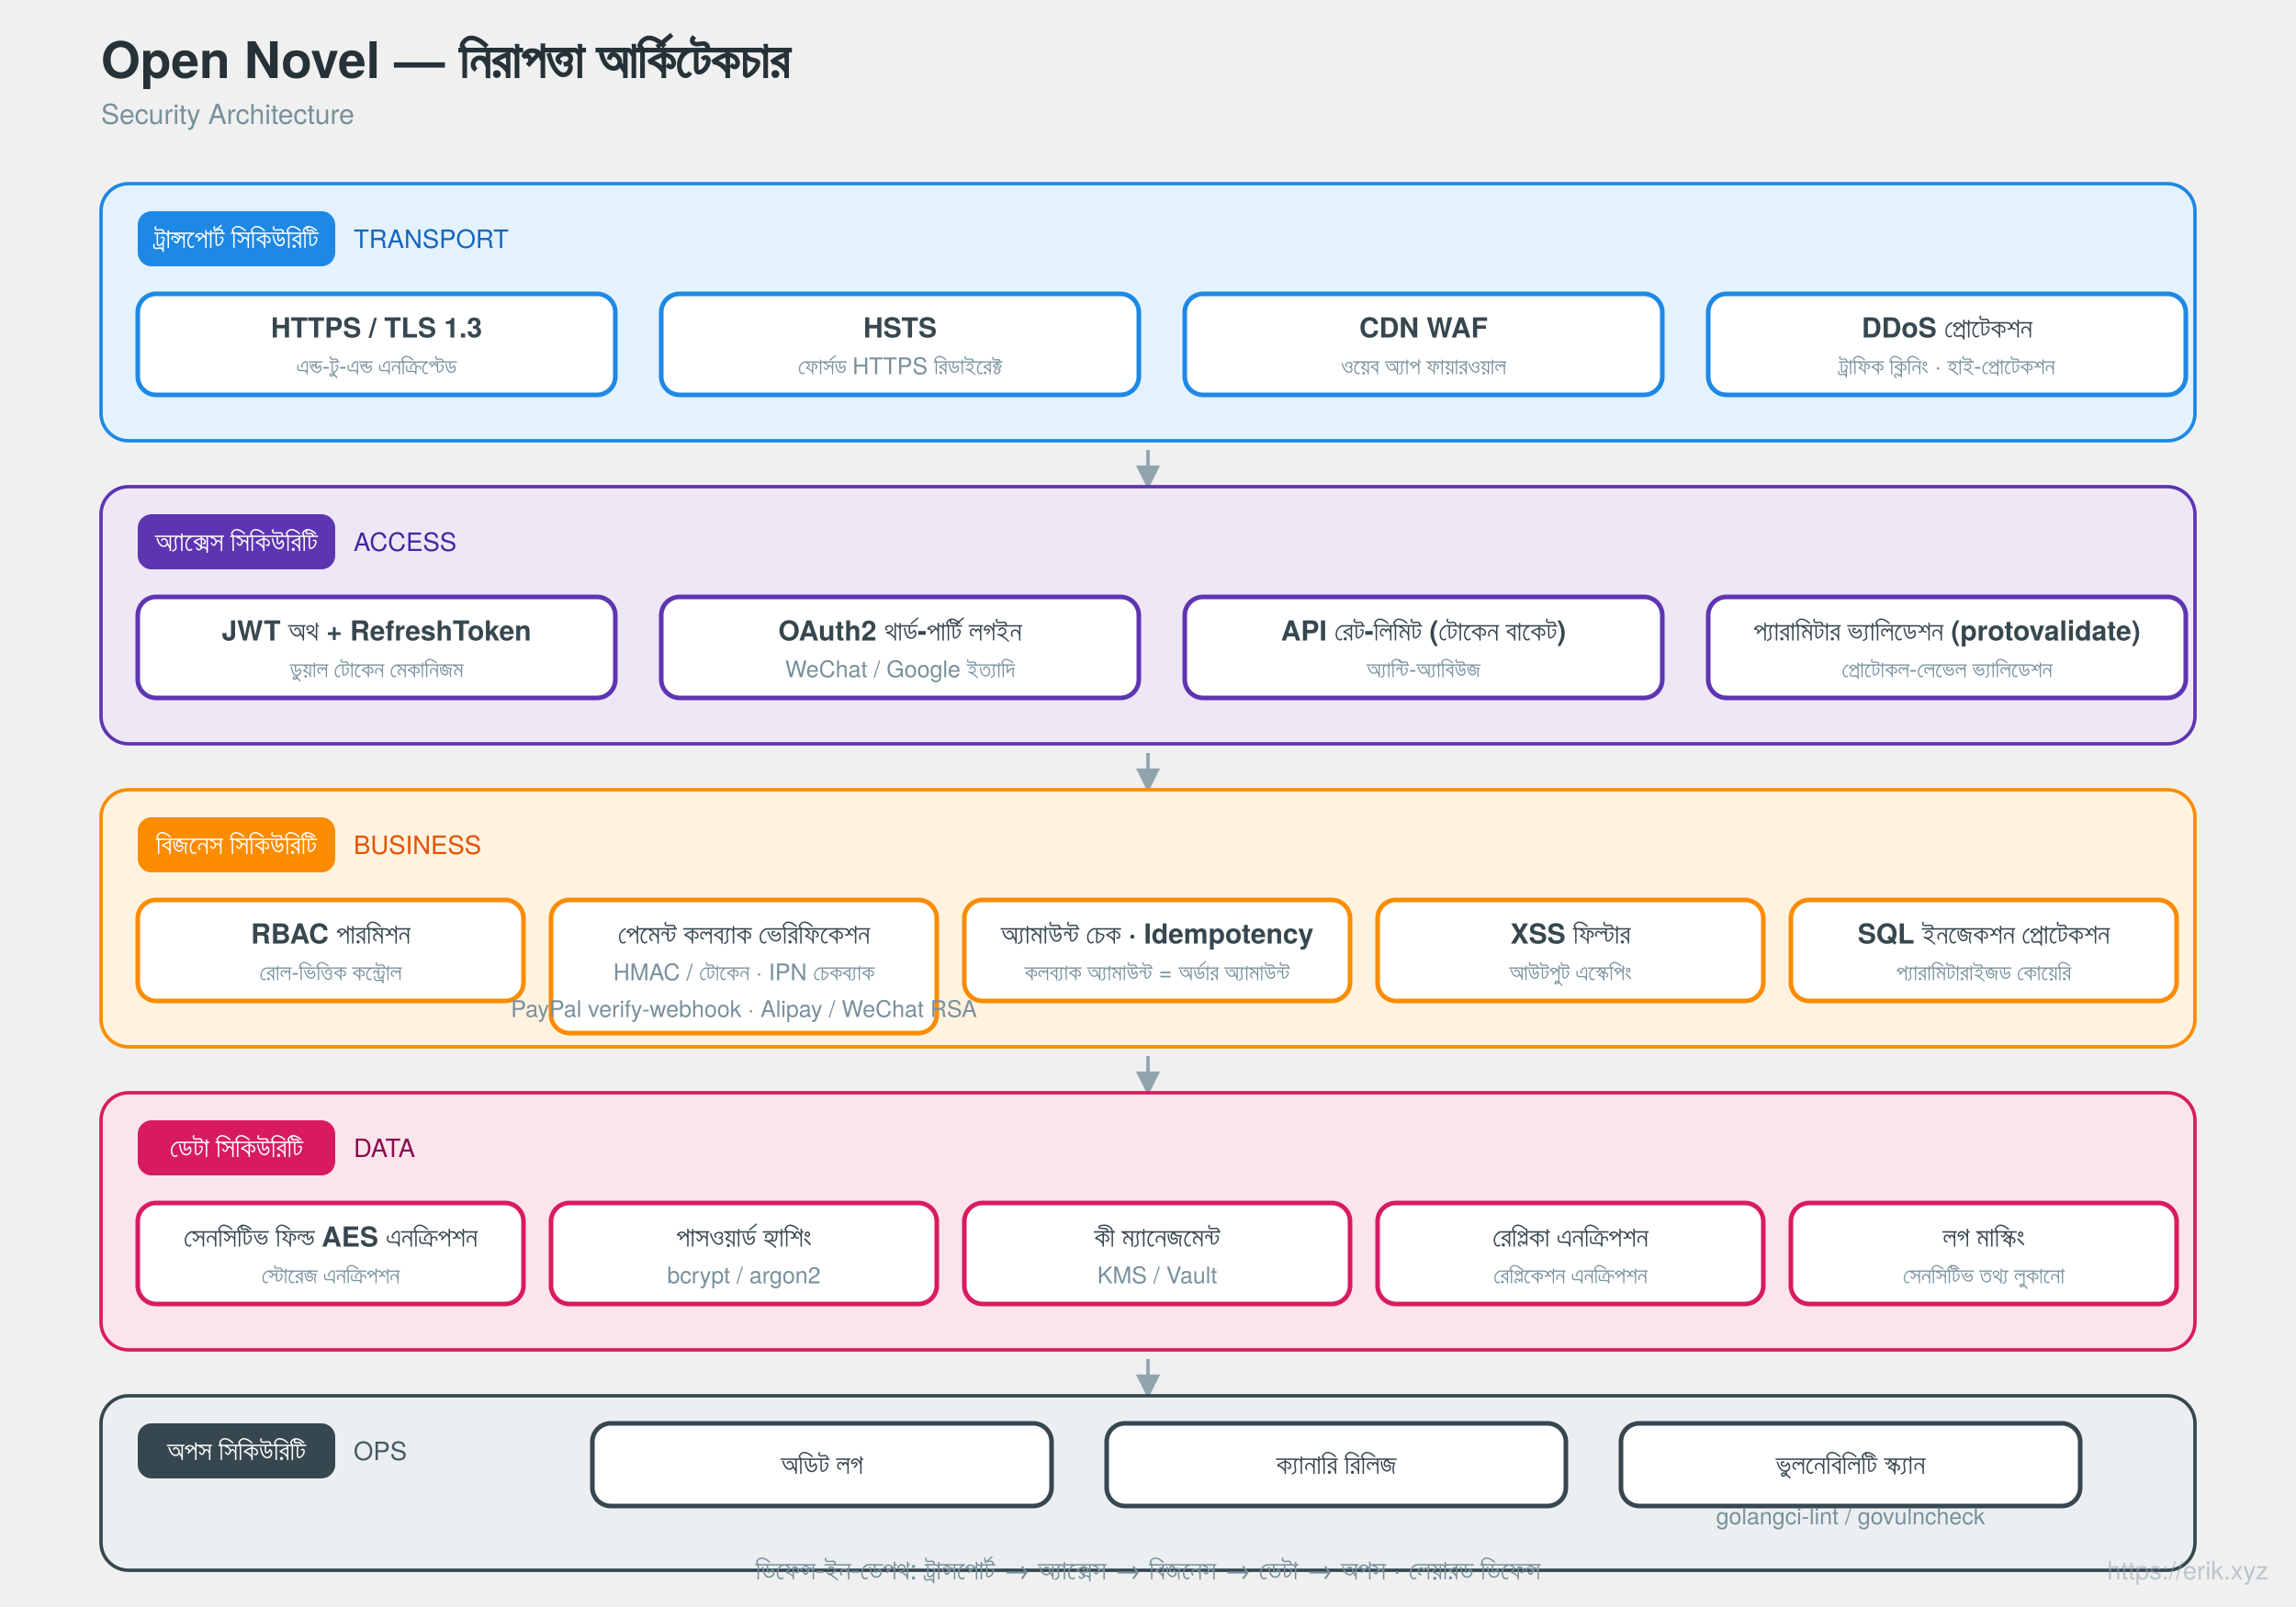
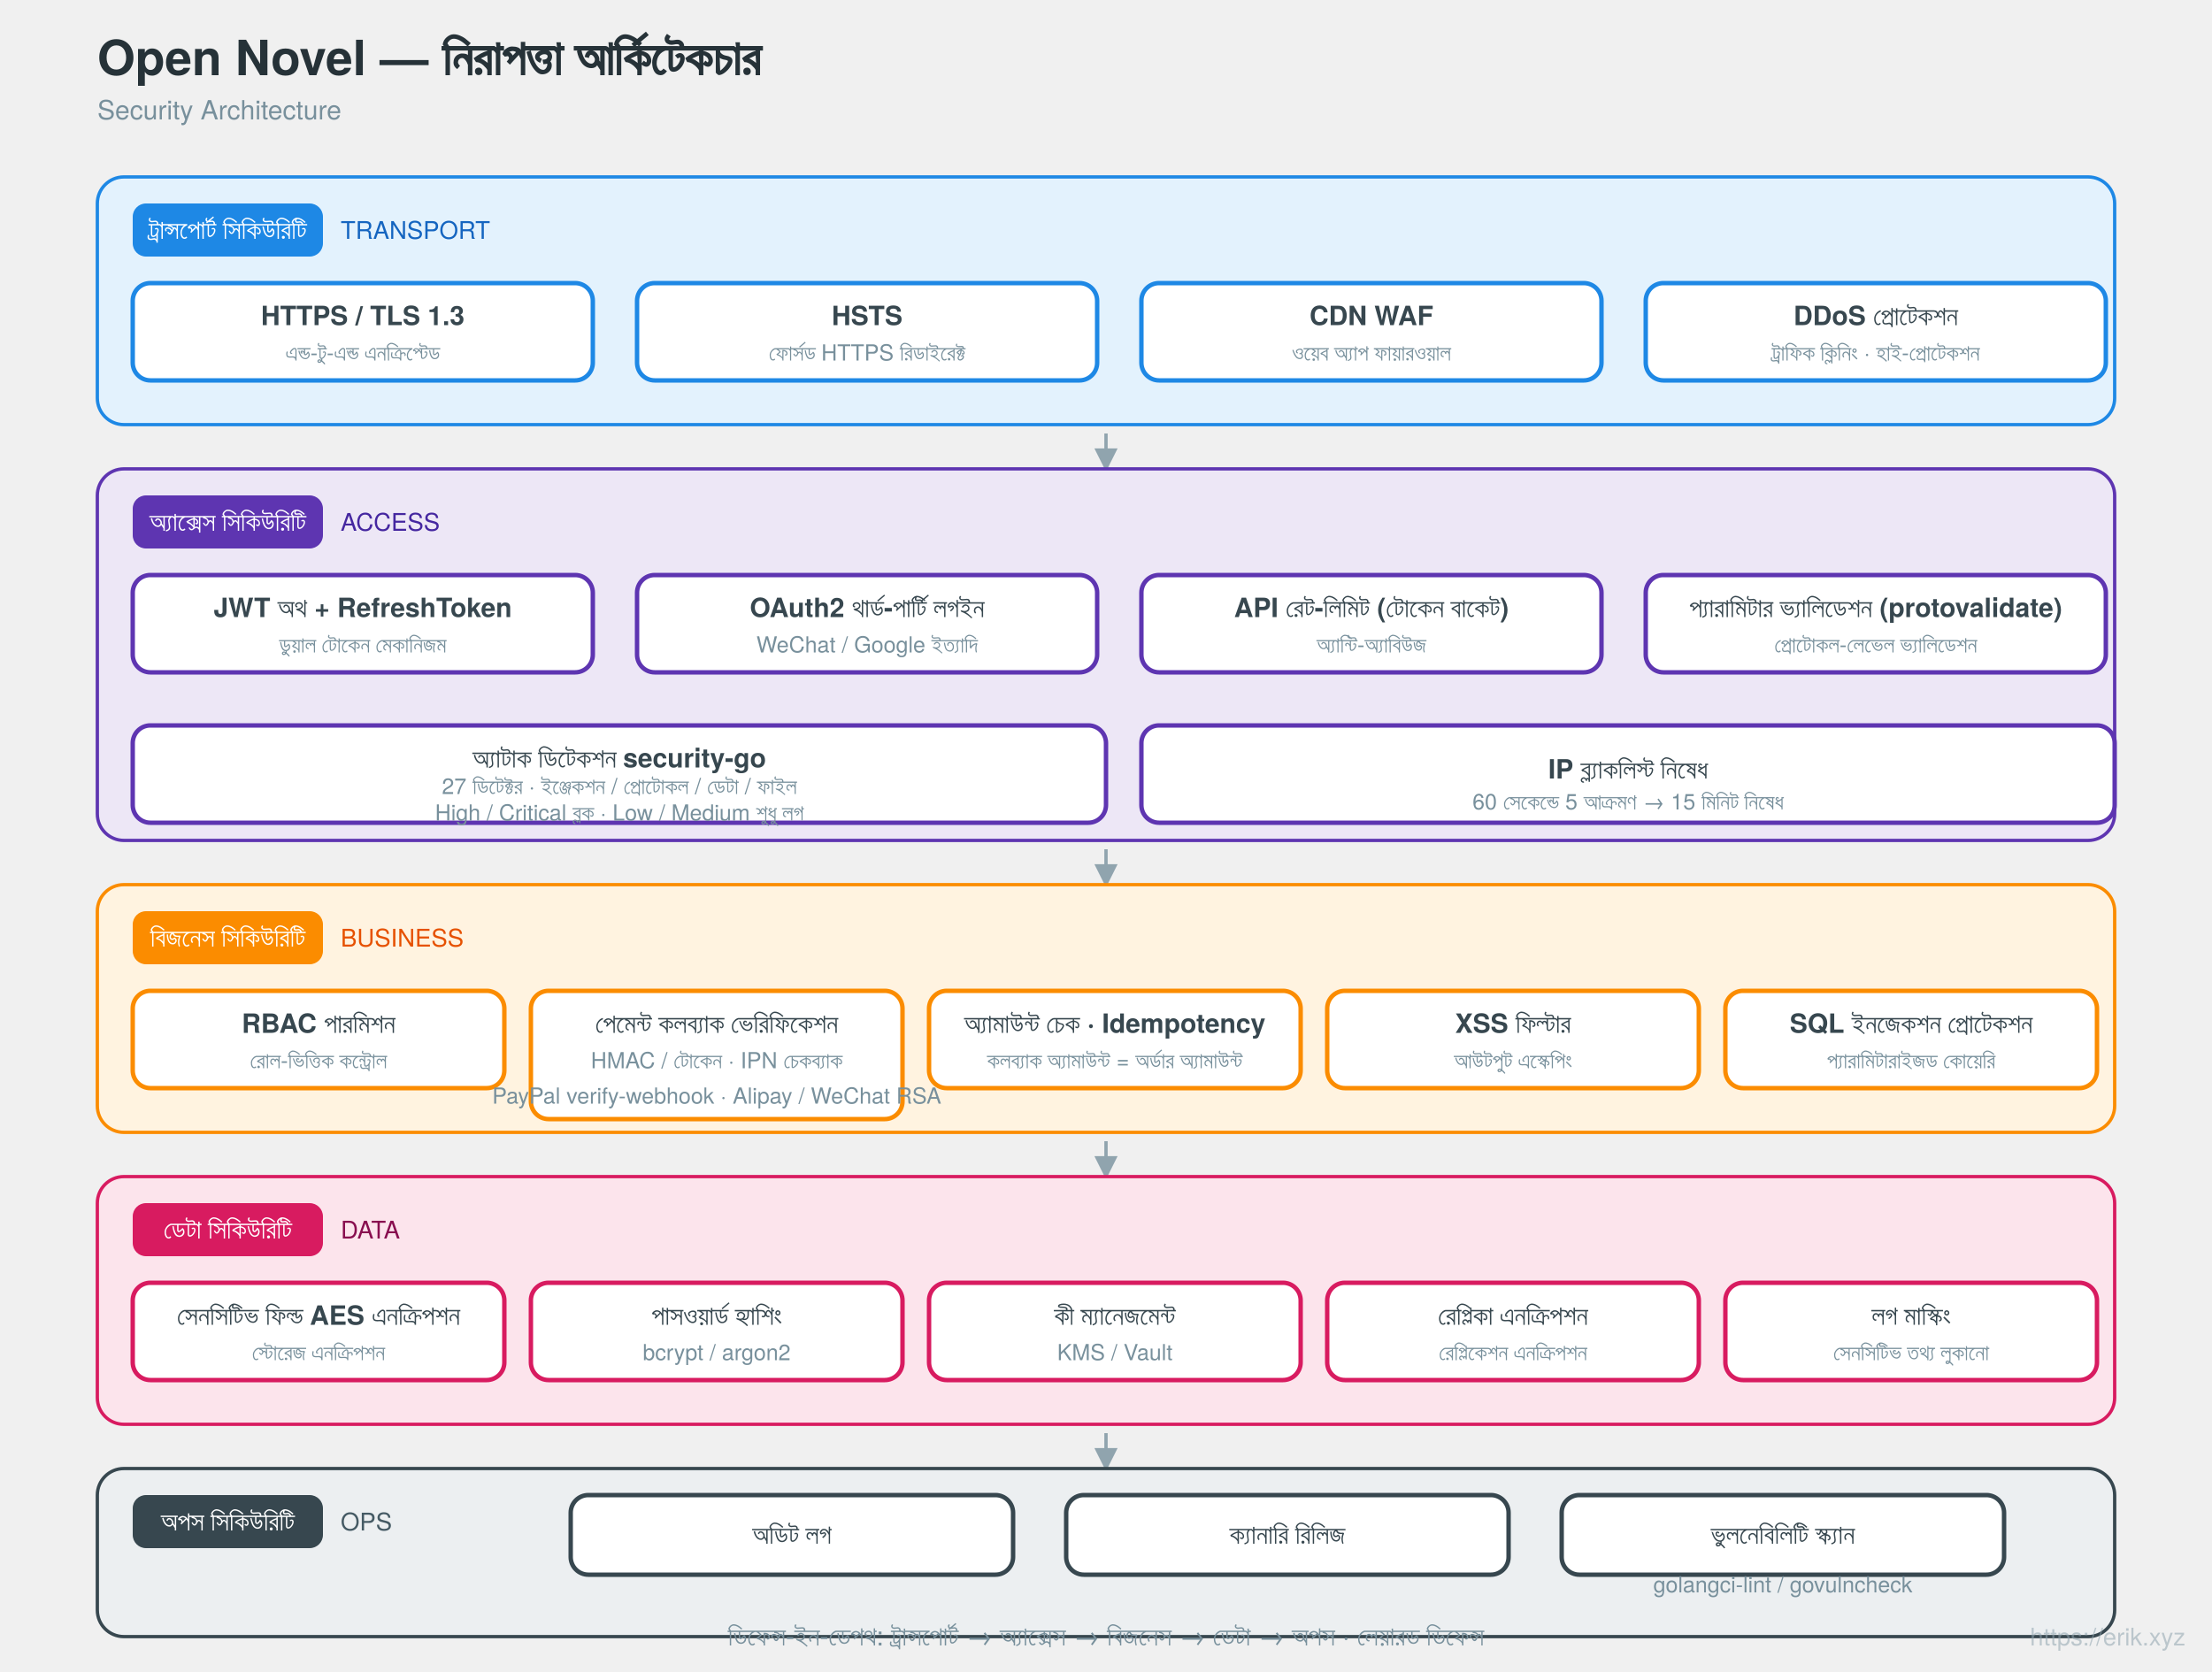
- <svg xmlns="http://www.w3.org/2000/svg" width="1000" height="700" viewBox="0 0 1000 700" font-family="'PingFang SC','Microsoft YaHei','Helvetica Neue',sans-serif">
+ <svg xmlns="http://www.w3.org/2000/svg" width="1000" height="756" viewBox="0 0 1000 756" font-family="'PingFang SC','Microsoft YaHei','Helvetica Neue',sans-serif">
  <defs>
    <marker id="arrow" viewBox="0 0 10 10" refX="5" refY="5" markerWidth="7" markerHeight="7" orient="auto-start-reverse">
      <path d="M 0 0 L 10 5 L 0 10 z" fill="#90a4ae" />
    </marker>
  </defs>
  <text x="44" y="34" font-size="22" font-weight="700" fill="#263238">Open Novel — নিরাপত্তা আর্কিটেকচার</text>
  <text x="44" y="54" font-size="12" fill="#78909c">Security Architecture</text>
  <g>
    <rect x="44" y="80" width="912" height="112" rx="12" fill="#e3f2fd" stroke="#1e88e5" stroke-width="1.5" />
    <rect x="60" y="92" width="86" height="24" rx="6" fill="#1e88e5" />
    <text x="103" y="108" font-size="12" font-weight="600" fill="#ffffff" text-anchor="middle">ট্রান্সপোর্ট সিকিউরিটি</text>
    <text x="154" y="108" font-size="11" fill="#1565c0">TRANSPORT</text>
    <g>
      <rect x="60" y="128" width="208" height="44" rx="8" fill="#ffffff" stroke="#1e88e5" stroke-width="2" />
      <text x="164" y="147" font-size="12" font-weight="600" fill="#37474f" text-anchor="middle">HTTPS / TLS 1.3</text>
      <text x="164" y="163" font-size="10" fill="#78909c" text-anchor="middle">এন্ড-টু-এন্ড এনক্রিপ্টেড</text>
    </g>
    <g>
      <rect x="288" y="128" width="208" height="44" rx="8" fill="#ffffff" stroke="#1e88e5" stroke-width="2" />
      <text x="392" y="147" font-size="12" font-weight="600" fill="#37474f" text-anchor="middle">HSTS</text>
      <text x="392" y="163" font-size="10" fill="#78909c" text-anchor="middle">ফোর্সড HTTPS রিডাইরেক্ট</text>
    </g>
    <g>
      <rect x="516" y="128" width="208" height="44" rx="8" fill="#ffffff" stroke="#1e88e5" stroke-width="2" />
      <text x="620" y="147" font-size="12" font-weight="600" fill="#37474f" text-anchor="middle">CDN WAF</text>
      <text x="620" y="163" font-size="10" fill="#78909c" text-anchor="middle">ওয়েব অ্যাপ ফায়ারওয়াল</text>
    </g>
    <g>
      <rect x="744" y="128" width="208" height="44" rx="8" fill="#ffffff" stroke="#1e88e5" stroke-width="2" />
      <text x="848" y="147" font-size="12" font-weight="600" fill="#37474f" text-anchor="middle">DDoS প্রোটেকশন</text>
      <text x="848" y="163" font-size="10" fill="#78909c" text-anchor="middle">ট্রাফিক ক্লিনিং · হাই-প্রোটেকশন</text>
    </g>
  </g>
  <line x1="500" y1="196" x2="500" y2="208" stroke="#90a4ae" stroke-width="1.5" marker-end="url(#arrow)" />
  <g>
-     <rect x="44" y="212" width="912" height="112" rx="12" fill="#ede7f6" stroke="#5e35b1" stroke-width="1.5" />
+     <rect x="44" y="212" width="912" height="168" rx="12" fill="#ede7f6" stroke="#5e35b1" stroke-width="1.5" />
    <rect x="60" y="224" width="86" height="24" rx="6" fill="#5e35b1" />
    <text x="103" y="240" font-size="12" font-weight="600" fill="#ffffff" text-anchor="middle">অ্যাক্সেস সিকিউরিটি</text>
    <text x="154" y="240" font-size="11" fill="#4527a0">ACCESS</text>
    <g>
      <rect x="60" y="260" width="208" height="44" rx="8" fill="#ffffff" stroke="#5e35b1" stroke-width="2" />
      <text x="164" y="279" font-size="12" font-weight="600" fill="#37474f" text-anchor="middle">JWT অথ + RefreshToken</text>
      <text x="164" y="295" font-size="10" fill="#78909c" text-anchor="middle">ডুয়াল টোকেন মেকানিজম</text>
    </g>
    <g>
      <rect x="288" y="260" width="208" height="44" rx="8" fill="#ffffff" stroke="#5e35b1" stroke-width="2" />
      <text x="392" y="279" font-size="12" font-weight="600" fill="#37474f" text-anchor="middle">OAuth2 থার্ড-পার্টি লগইন</text>
      <text x="392" y="295" font-size="10" fill="#78909c" text-anchor="middle">WeChat / Google ইত্যাদি</text>
    </g>
    <g>
      <rect x="516" y="260" width="208" height="44" rx="8" fill="#ffffff" stroke="#5e35b1" stroke-width="2" />
      <text x="620" y="279" font-size="12" font-weight="600" fill="#37474f" text-anchor="middle">API রেট-লিমিট (টোকেন বাকেট)</text>
      <text x="620" y="295" font-size="10" fill="#78909c" text-anchor="middle">অ্যান্টি-অ্যাবিউজ</text>
    </g>
    <g>
      <rect x="744" y="260" width="208" height="44" rx="8" fill="#ffffff" stroke="#5e35b1" stroke-width="2" />
      <text x="848" y="279" font-size="12" font-weight="600" fill="#37474f" text-anchor="middle">প্যারামিটার ভ্যালিডেশন (protovalidate)</text>
      <text x="848" y="295" font-size="10" fill="#78909c" text-anchor="middle">প্রোটোকল-লেভেল ভ্যালিডেশন</text>
    </g>
-   </g>
-   <line x1="500" y1="328" x2="500" y2="340" stroke="#90a4ae" stroke-width="1.5" marker-end="url(#arrow)" />
-   <g>
-     <rect x="44" y="344" width="912" height="112" rx="12" fill="#fff3e0" stroke="#fb8c00" stroke-width="1.5" />
-     <rect x="60" y="356" width="86" height="24" rx="6" fill="#fb8c00" />
-     <text x="103" y="372" font-size="12" font-weight="600" fill="#ffffff" text-anchor="middle">বিজনেস সিকিউরিটি</text>
-     <text x="154" y="372" font-size="11" fill="#e65100">BUSINESS</text>
    <g>
-       <rect x="60" y="392" width="168" height="44" rx="8" fill="#ffffff" stroke="#fb8c00" stroke-width="2" />
-       <text x="144" y="411" font-size="12" font-weight="600" fill="#37474f" text-anchor="middle">RBAC পারমিশন</text>
-       <text x="144" y="427" font-size="10" fill="#78909c" text-anchor="middle">রোল-ভিত্তিক কন্ট্রোল</text>
+       <rect x="60" y="328" width="440" height="44" rx="8" fill="#ffffff" stroke="#5e35b1" stroke-width="2" />
+       <text x="280" y="347" font-size="12" font-weight="600" fill="#37474f" text-anchor="middle">অ্যাটাক ডিটেকশন security-go</text>
+       <text x="280" y="359" font-size="10" fill="#78909c" text-anchor="middle">27 ডিটেক্টর · ইঞ্জেকশন / প্রোটোকল / ডেটা / ফাইল</text>
+       <text x="280" y="371" font-size="10" fill="#78909c" text-anchor="middle">High / Critical ব্লক · Low / Medium শুধু লগ</text>
    </g>
    <g>
-       <rect x="240" y="392" width="168" height="58" rx="8" fill="#ffffff" stroke="#fb8c00" stroke-width="2" />
-       <text x="324" y="411" font-size="12" font-weight="600" fill="#37474f" text-anchor="middle">পেমেন্ট কলব্যাক ভেরিফিকেশন</text>
-       <text x="324" y="427" font-size="10" fill="#78909c" text-anchor="middle">HMAC / টোকেন · IPN চেকব্যাক</text>
-       <text x="324" y="443" font-size="10" fill="#78909c" text-anchor="middle">PayPal verify-webhook · Alipay / WeChat RSA</text>
+       <rect x="516" y="328" width="440" height="44" rx="8" fill="#ffffff" stroke="#5e35b1" stroke-width="2" />
+       <text x="736" y="352" font-size="12" font-weight="600" fill="#37474f" text-anchor="middle">IP ব্ল্যাকলিস্ট নিষেধ</text>
+       <text x="736" y="366" font-size="10" fill="#78909c" text-anchor="middle">60 সেকেন্ডে 5 আক্রমণ → 15 মিনিট নিষেধ</text>
+     </g>
+   </g>
+   <line x1="500" y1="384" x2="500" y2="396" stroke="#90a4ae" stroke-width="1.5" marker-end="url(#arrow)" />
+   <g>
+     <rect x="44" y="400" width="912" height="112" rx="12" fill="#fff3e0" stroke="#fb8c00" stroke-width="1.5" />
+     <rect x="60" y="412" width="86" height="24" rx="6" fill="#fb8c00" />
+     <text x="103" y="428" font-size="12" font-weight="600" fill="#ffffff" text-anchor="middle">বিজনেস সিকিউরিটি</text>
+     <text x="154" y="428" font-size="11" fill="#e65100">BUSINESS</text>
+     <g>
+       <rect x="60" y="448" width="168" height="44" rx="8" fill="#ffffff" stroke="#fb8c00" stroke-width="2" />
+       <text x="144" y="467" font-size="12" font-weight="600" fill="#37474f" text-anchor="middle">RBAC পারমিশন</text>
+       <text x="144" y="483" font-size="10" fill="#78909c" text-anchor="middle">রোল-ভিত্তিক কন্ট্রোল</text>
    </g>
    <g>
-       <rect x="420" y="392" width="168" height="44" rx="8" fill="#ffffff" stroke="#fb8c00" stroke-width="2" />
-       <text x="504" y="411" font-size="12" font-weight="600" fill="#37474f" text-anchor="middle">অ্যামাউন্ট চেক · Idempotency</text>
-       <text x="504" y="427" font-size="10" fill="#78909c" text-anchor="middle">কলব্যাক অ্যামাউন্ট = অর্ডার অ্যামাউন্ট</text>
+       <rect x="240" y="448" width="168" height="58" rx="8" fill="#ffffff" stroke="#fb8c00" stroke-width="2" />
+       <text x="324" y="467" font-size="12" font-weight="600" fill="#37474f" text-anchor="middle">পেমেন্ট কলব্যাক ভেরিফিকেশন</text>
+       <text x="324" y="483" font-size="10" fill="#78909c" text-anchor="middle">HMAC / টোকেন · IPN চেকব্যাক</text>
+       <text x="324" y="499" font-size="10" fill="#78909c" text-anchor="middle">PayPal verify-webhook · Alipay / WeChat RSA</text>
    </g>
    <g>
-       <rect x="600" y="392" width="168" height="44" rx="8" fill="#ffffff" stroke="#fb8c00" stroke-width="2" />
-       <text x="684" y="411" font-size="12" font-weight="600" fill="#37474f" text-anchor="middle">XSS ফিল্টার</text>
-       <text x="684" y="427" font-size="10" fill="#78909c" text-anchor="middle">আউটপুট এস্কেপিং</text>
+       <rect x="420" y="448" width="168" height="44" rx="8" fill="#ffffff" stroke="#fb8c00" stroke-width="2" />
+       <text x="504" y="467" font-size="12" font-weight="600" fill="#37474f" text-anchor="middle">অ্যামাউন্ট চেক · Idempotency</text>
+       <text x="504" y="483" font-size="10" fill="#78909c" text-anchor="middle">কলব্যাক অ্যামাউন্ট = অর্ডার অ্যামাউন্ট</text>
    </g>
    <g>
-       <rect x="780" y="392" width="168" height="44" rx="8" fill="#ffffff" stroke="#fb8c00" stroke-width="2" />
-       <text x="864" y="411" font-size="12" font-weight="600" fill="#37474f" text-anchor="middle">SQL ইনজেকশন প্রোটেকশন</text>
-       <text x="864" y="427" font-size="10" fill="#78909c" text-anchor="middle">প্যারামিটারাইজড কোয়েরি</text>
+       <rect x="600" y="448" width="168" height="44" rx="8" fill="#ffffff" stroke="#fb8c00" stroke-width="2" />
+       <text x="684" y="467" font-size="12" font-weight="600" fill="#37474f" text-anchor="middle">XSS ফিল্টার</text>
+       <text x="684" y="483" font-size="10" fill="#78909c" text-anchor="middle">আউটপুট এস্কেপিং</text>
+     </g>
+     <g>
+       <rect x="780" y="448" width="168" height="44" rx="8" fill="#ffffff" stroke="#fb8c00" stroke-width="2" />
+       <text x="864" y="467" font-size="12" font-weight="600" fill="#37474f" text-anchor="middle">SQL ইনজেকশন প্রোটেকশন</text>
+       <text x="864" y="483" font-size="10" fill="#78909c" text-anchor="middle">প্যারামিটারাইজড কোয়েরি</text>
    </g>
  </g>
-   <line x1="500" y1="460" x2="500" y2="472" stroke="#90a4ae" stroke-width="1.5" marker-end="url(#arrow)" />
+   <line x1="500" y1="516" x2="500" y2="528" stroke="#90a4ae" stroke-width="1.5" marker-end="url(#arrow)" />
  <g>
-     <rect x="44" y="476" width="912" height="112" rx="12" fill="#fce4ec" stroke="#d81b60" stroke-width="1.5" />
-     <rect x="60" y="488" width="86" height="24" rx="6" fill="#d81b60" />
-     <text x="103" y="504" font-size="12" font-weight="600" fill="#ffffff" text-anchor="middle">ডেটা সিকিউরিটি</text>
-     <text x="154" y="504" font-size="11" fill="#880e4f">DATA</text>
+     <rect x="44" y="532" width="912" height="112" rx="12" fill="#fce4ec" stroke="#d81b60" stroke-width="1.5" />
+     <rect x="60" y="544" width="86" height="24" rx="6" fill="#d81b60" />
+     <text x="103" y="560" font-size="12" font-weight="600" fill="#ffffff" text-anchor="middle">ডেটা সিকিউরিটি</text>
+     <text x="154" y="560" font-size="11" fill="#880e4f">DATA</text>
    <g>
-       <rect x="60" y="524" width="168" height="44" rx="8" fill="#ffffff" stroke="#d81b60" stroke-width="2" />
-       <text x="144" y="543" font-size="12" font-weight="600" fill="#37474f" text-anchor="middle">সেনসিটিভ ফিল্ড AES এনক্রিপশন</text>
-       <text x="144" y="559" font-size="10" fill="#78909c" text-anchor="middle">স্টোরেজ এনক্রিপশন</text>
+       <rect x="60" y="580" width="168" height="44" rx="8" fill="#ffffff" stroke="#d81b60" stroke-width="2" />
+       <text x="144" y="599" font-size="12" font-weight="600" fill="#37474f" text-anchor="middle">সেনসিটিভ ফিল্ড AES এনক্রিপশন</text>
+       <text x="144" y="615" font-size="10" fill="#78909c" text-anchor="middle">স্টোরেজ এনক্রিপশন</text>
    </g>
    <g>
-       <rect x="240" y="524" width="168" height="44" rx="8" fill="#ffffff" stroke="#d81b60" stroke-width="2" />
-       <text x="324" y="543" font-size="12" font-weight="600" fill="#37474f" text-anchor="middle">পাসওয়ার্ড হ্যাশিং</text>
-       <text x="324" y="559" font-size="10" fill="#78909c" text-anchor="middle">bcrypt / argon2</text>
+       <rect x="240" y="580" width="168" height="44" rx="8" fill="#ffffff" stroke="#d81b60" stroke-width="2" />
+       <text x="324" y="599" font-size="12" font-weight="600" fill="#37474f" text-anchor="middle">পাসওয়ার্ড হ্যাশিং</text>
+       <text x="324" y="615" font-size="10" fill="#78909c" text-anchor="middle">bcrypt / argon2</text>
    </g>
    <g>
-       <rect x="420" y="524" width="168" height="44" rx="8" fill="#ffffff" stroke="#d81b60" stroke-width="2" />
-       <text x="504" y="543" font-size="12" font-weight="600" fill="#37474f" text-anchor="middle">কী ম্যানেজমেন্ট</text>
-       <text x="504" y="559" font-size="10" fill="#78909c" text-anchor="middle">KMS / Vault</text>
+       <rect x="420" y="580" width="168" height="44" rx="8" fill="#ffffff" stroke="#d81b60" stroke-width="2" />
+       <text x="504" y="599" font-size="12" font-weight="600" fill="#37474f" text-anchor="middle">কী ম্যানেজমেন্ট</text>
+       <text x="504" y="615" font-size="10" fill="#78909c" text-anchor="middle">KMS / Vault</text>
    </g>
    <g>
-       <rect x="600" y="524" width="168" height="44" rx="8" fill="#ffffff" stroke="#d81b60" stroke-width="2" />
-       <text x="684" y="543" font-size="12" font-weight="600" fill="#37474f" text-anchor="middle">রেপ্লিকা এনক্রিপশন</text>
-       <text x="684" y="559" font-size="10" fill="#78909c" text-anchor="middle">রেপ্লিকেশন এনক্রিপশন</text>
+       <rect x="600" y="580" width="168" height="44" rx="8" fill="#ffffff" stroke="#d81b60" stroke-width="2" />
+       <text x="684" y="599" font-size="12" font-weight="600" fill="#37474f" text-anchor="middle">রেপ্লিকা এনক্রিপশন</text>
+       <text x="684" y="615" font-size="10" fill="#78909c" text-anchor="middle">রেপ্লিকেশন এনক্রিপশন</text>
    </g>
    <g>
-       <rect x="780" y="524" width="168" height="44" rx="8" fill="#ffffff" stroke="#d81b60" stroke-width="2" />
-       <text x="864" y="543" font-size="12" font-weight="600" fill="#37474f" text-anchor="middle">লগ মাস্কিং</text>
-       <text x="864" y="559" font-size="10" fill="#78909c" text-anchor="middle">সেনসিটিভ তথ্য লুকানো</text>
+       <rect x="780" y="580" width="168" height="44" rx="8" fill="#ffffff" stroke="#d81b60" stroke-width="2" />
+       <text x="864" y="599" font-size="12" font-weight="600" fill="#37474f" text-anchor="middle">লগ মাস্কিং</text>
+       <text x="864" y="615" font-size="10" fill="#78909c" text-anchor="middle">সেনসিটিভ তথ্য লুকানো</text>
    </g>
  </g>
-   <line x1="500" y1="592" x2="500" y2="604" stroke="#90a4ae" stroke-width="1.5" marker-end="url(#arrow)" />
+   <line x1="500" y1="648" x2="500" y2="660" stroke="#90a4ae" stroke-width="1.5" marker-end="url(#arrow)" />
  <g>
-     <rect x="44" y="608" width="912" height="76" rx="12" fill="#eceff1" stroke="#37474f" stroke-width="1.5" />
-     <rect x="60" y="620" width="86" height="24" rx="6" fill="#37474f" />
-     <text x="103" y="636" font-size="12" font-weight="600" fill="#ffffff" text-anchor="middle">অপস সিকিউরিটি</text>
-     <text x="154" y="636" font-size="11" fill="#455a64">OPS</text>
+     <rect x="44" y="664" width="912" height="76" rx="12" fill="#eceff1" stroke="#37474f" stroke-width="1.5" />
+     <rect x="60" y="676" width="86" height="24" rx="6" fill="#37474f" />
+     <text x="103" y="692" font-size="12" font-weight="600" fill="#ffffff" text-anchor="middle">অপস সিকিউরিটি</text>
+     <text x="154" y="692" font-size="11" fill="#455a64">OPS</text>
    <g>
-       <rect x="258" y="620" width="200" height="36" rx="8" fill="#ffffff" stroke="#37474f" stroke-width="2" />
-       <text x="358" y="642" font-size="12" font-weight="600" fill="#37474f" text-anchor="middle">অডিট লগ</text>
+       <rect x="258" y="676" width="200" height="36" rx="8" fill="#ffffff" stroke="#37474f" stroke-width="2" />
+       <text x="358" y="698" font-size="12" font-weight="600" fill="#37474f" text-anchor="middle">অডিট লগ</text>
    </g>
    <g>
-       <rect x="482" y="620" width="200" height="36" rx="8" fill="#ffffff" stroke="#37474f" stroke-width="2" />
-       <text x="582" y="642" font-size="12" font-weight="600" fill="#37474f" text-anchor="middle">ক্যানারি রিলিজ</text>
+       <rect x="482" y="676" width="200" height="36" rx="8" fill="#ffffff" stroke="#37474f" stroke-width="2" />
+       <text x="582" y="698" font-size="12" font-weight="600" fill="#37474f" text-anchor="middle">ক্যানারি রিলিজ</text>
    </g>
    <g>
-       <rect x="706" y="620" width="200" height="36" rx="8" fill="#ffffff" stroke="#37474f" stroke-width="2" />
-       <text x="806" y="642" font-size="12" font-weight="600" fill="#37474f" text-anchor="middle">ভুলনেবিলিটি স্ক্যান</text>
+       <rect x="706" y="676" width="200" height="36" rx="8" fill="#ffffff" stroke="#37474f" stroke-width="2" />
+       <text x="806" y="698" font-size="12" font-weight="600" fill="#37474f" text-anchor="middle">ভুলনেবিলিটি স্ক্যান</text>
    </g>
-     <text x="806" y="664" font-size="10" fill="#78909c" text-anchor="middle">golangci-lint / govulncheck</text>
+     <text x="806" y="720" font-size="10" fill="#78909c" text-anchor="middle">golangci-lint / govulncheck</text>
  </g>
-   <text x="500" y="688" font-size="12" fill="#78909c" text-anchor="middle">ডিফেন্স-ইন-ডেপথ: ট্রান্সপোর্ট → অ্যাক্সেস → বিজনেস → ডেটা → অপস · লেয়ারড ডিফেন্স</text>
-   <text x="988" y="688" font-size="11" fill="#90a4ae" opacity="0.55" text-anchor="end">https://erik.xyz</text>
+   <text x="500" y="744" font-size="12" fill="#78909c" text-anchor="middle">ডিফেন্স-ইন-ডেপথ: ট্রান্সপোর্ট → অ্যাক্সেস → বিজনেস → ডেটা → অপস · লেয়ারড ডিফেন্স</text>
+   <text x="988" y="744" font-size="11" fill="#90a4ae" opacity="0.55" text-anchor="end">https://erik.xyz</text>
</svg>
